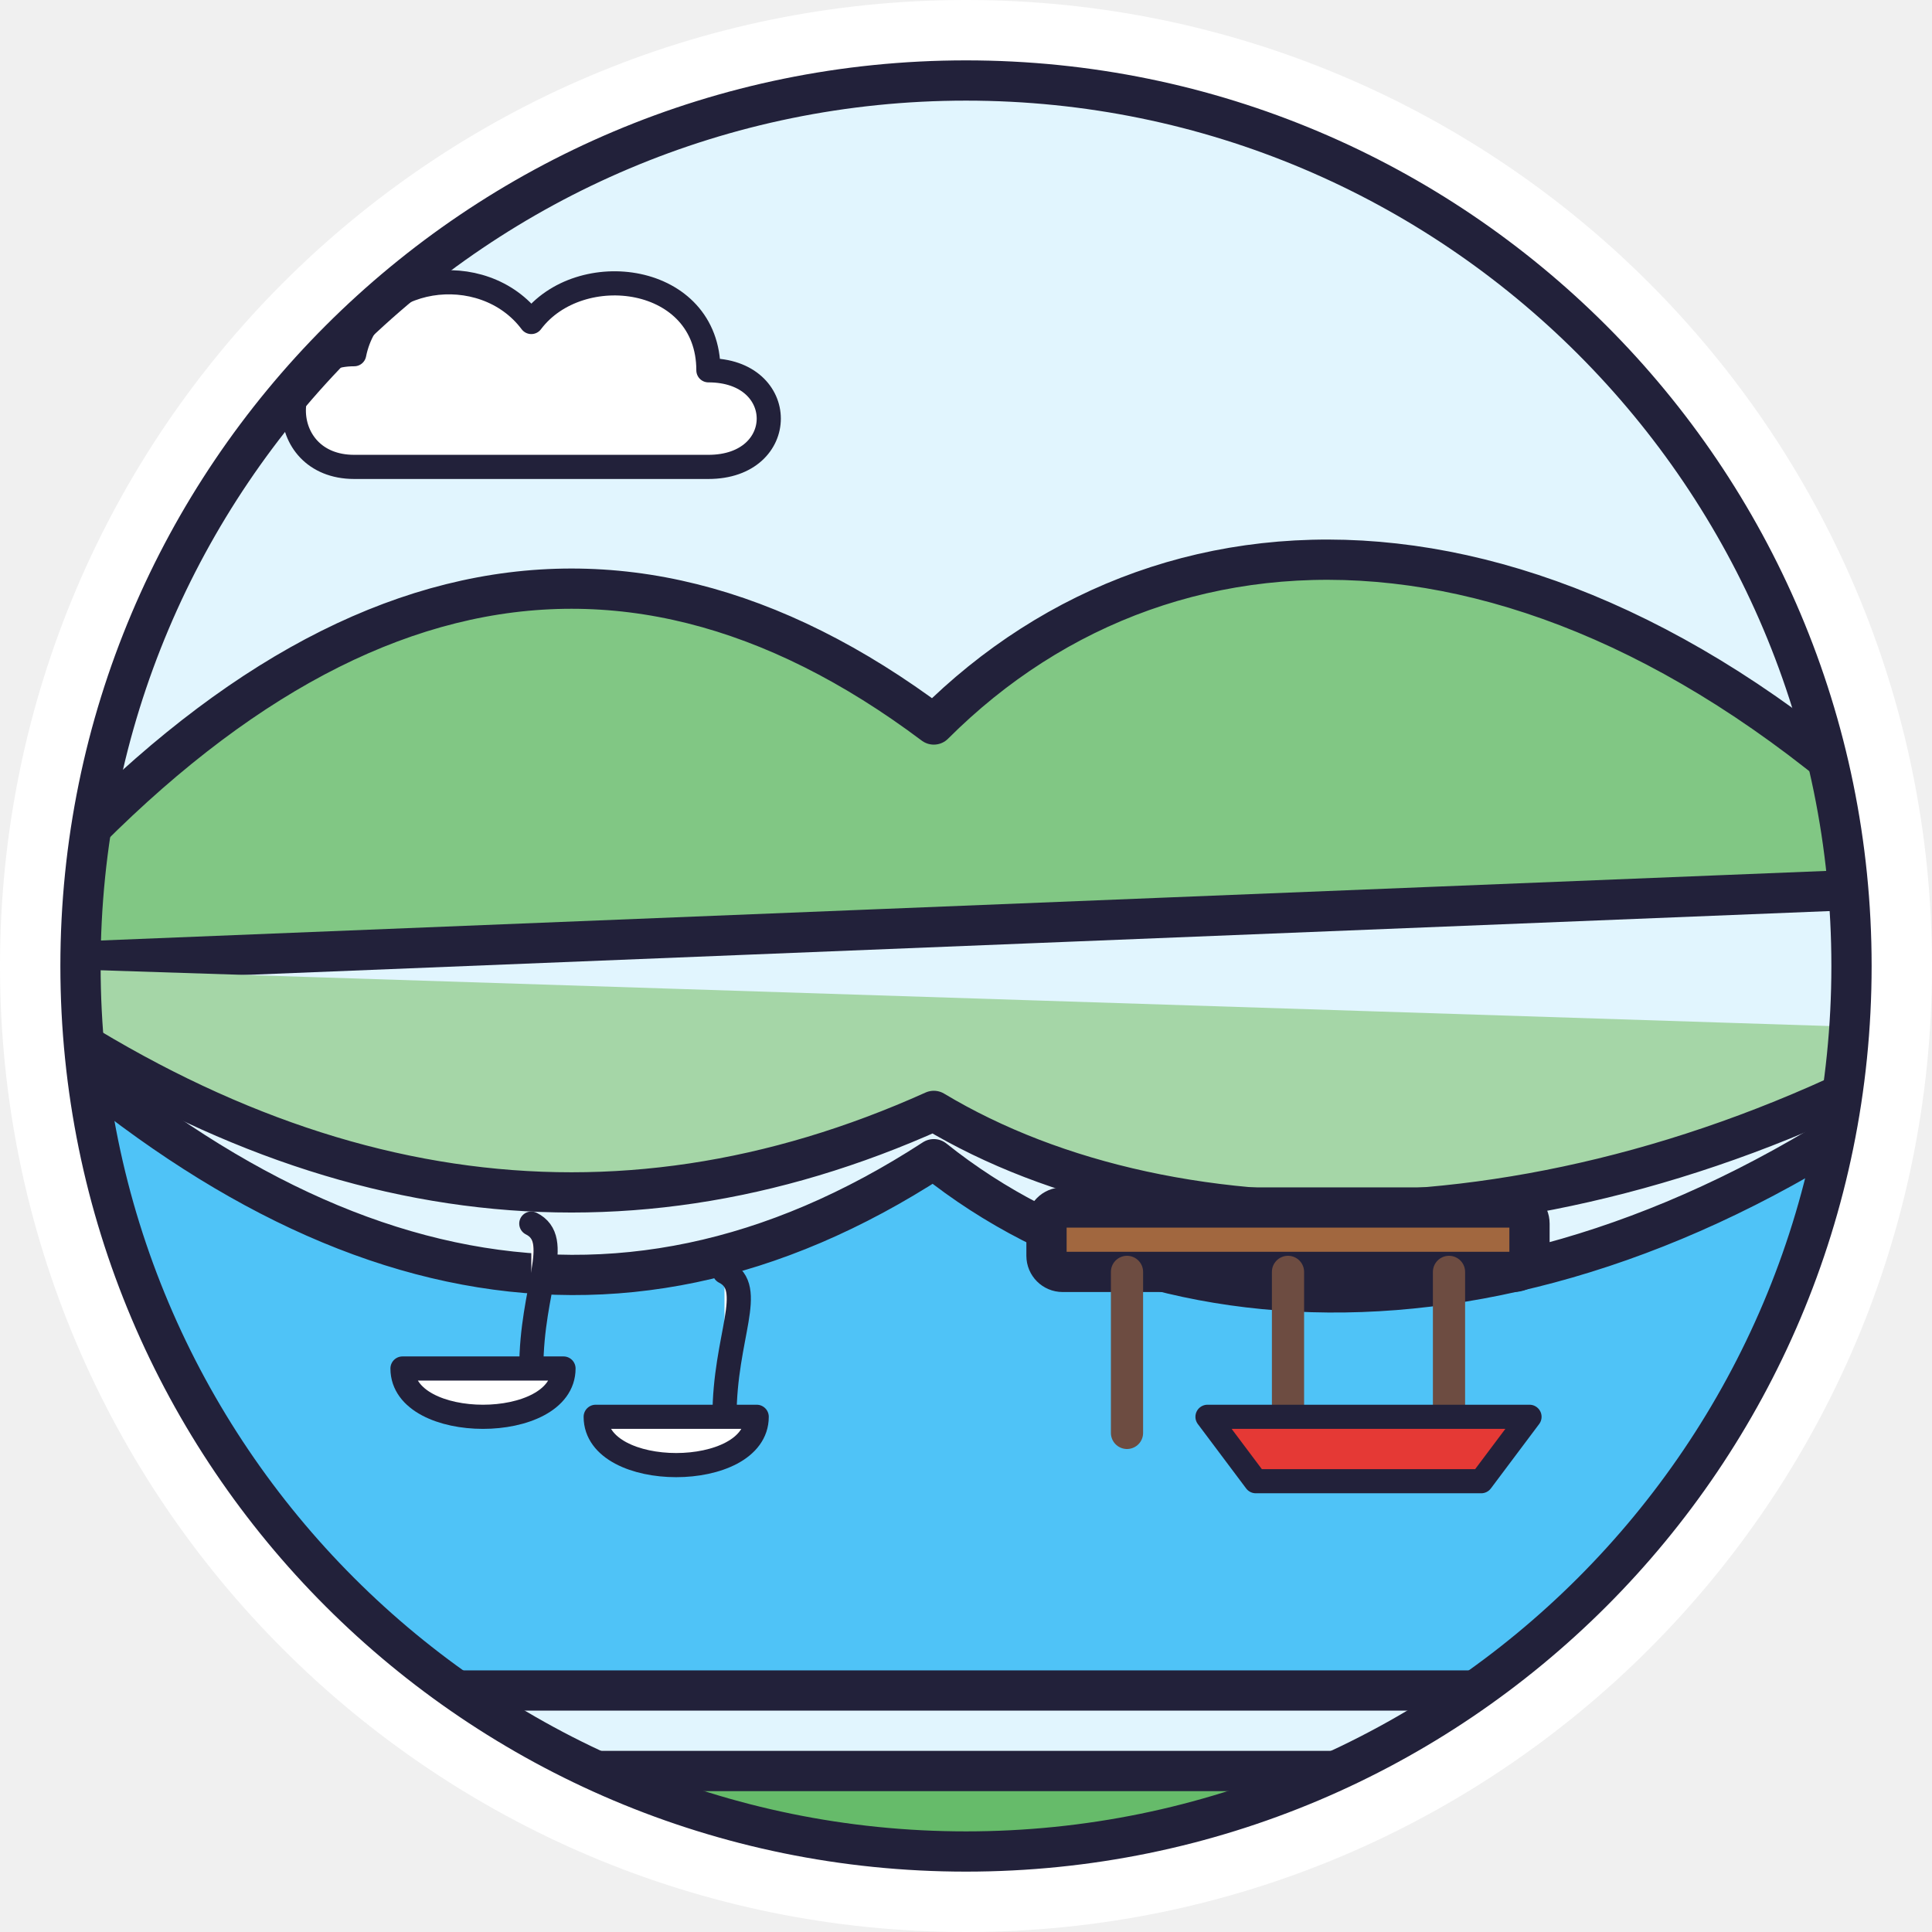
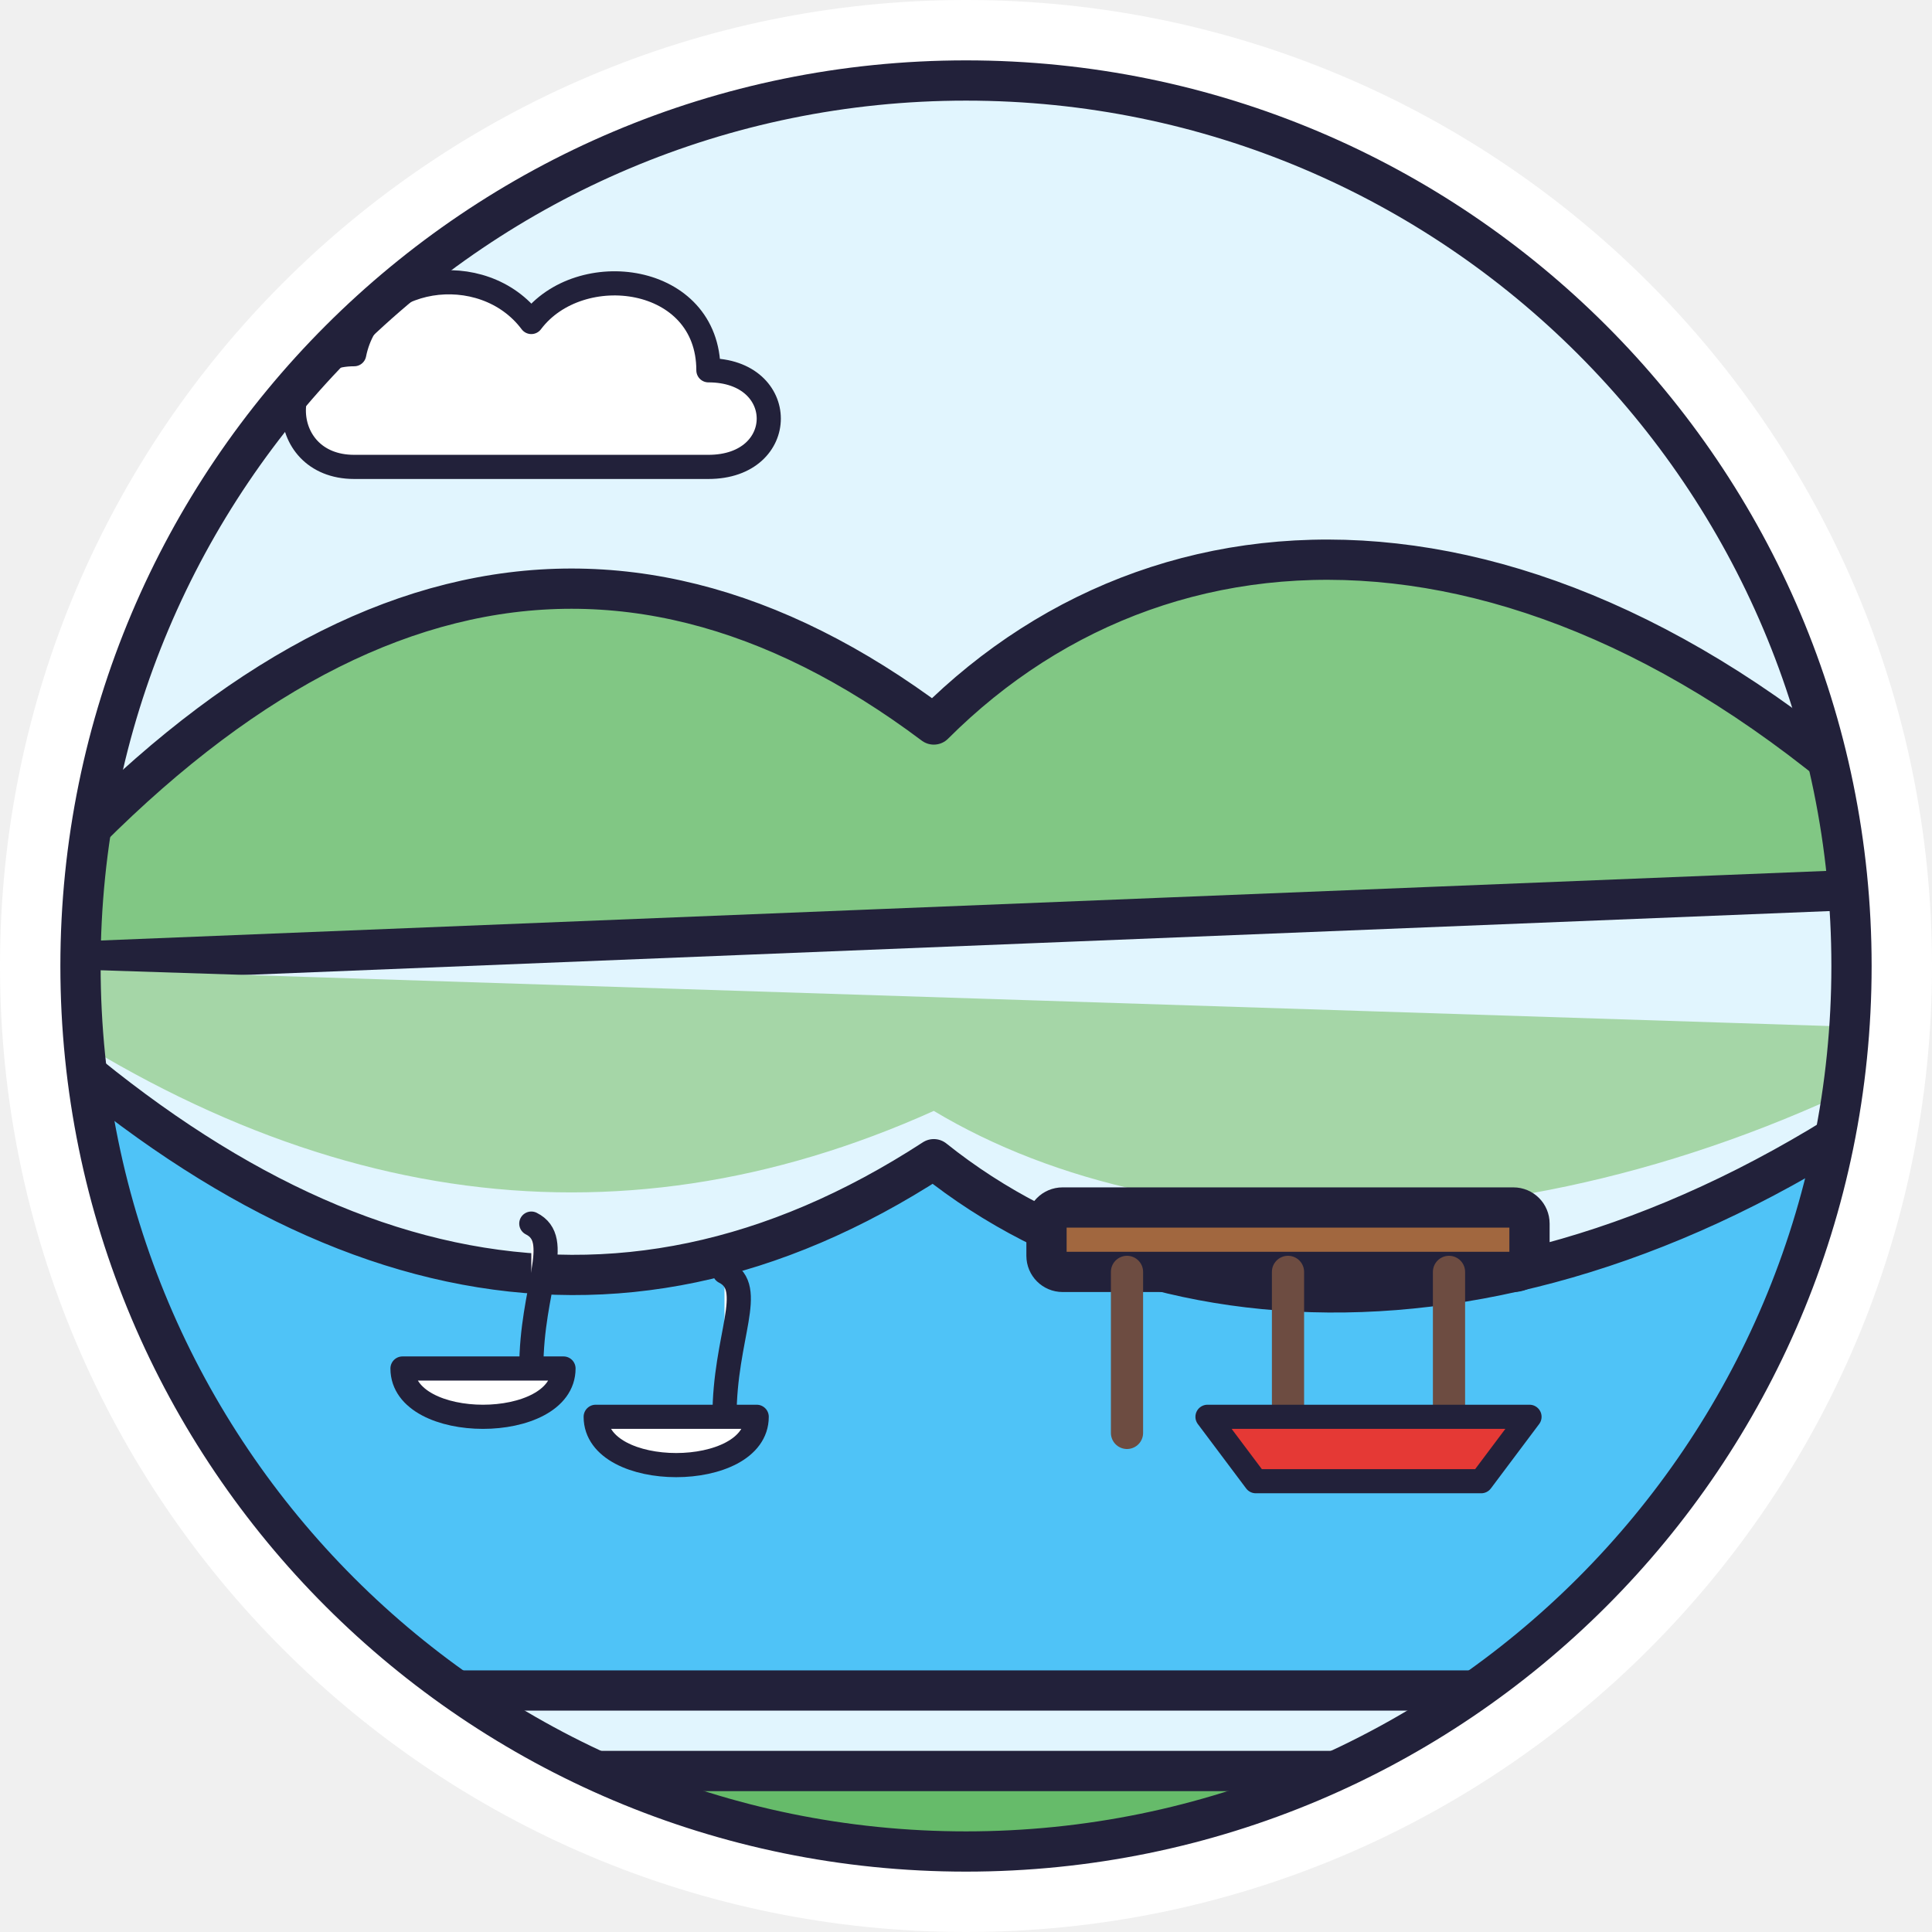
<svg xmlns="http://www.w3.org/2000/svg" viewBox="0 0 240 240" aria-hidden="true">
  <defs>
    <clipPath id="tl-lake">
      <circle cx="120" cy="120" r="110" />
    </clipPath>
  </defs>
  <circle cx="120" cy="120" r="120" fill="#fff" />
  <circle cx="120" cy="120" r="110" fill="#E1F5FE" />
  <g clip-path="url(#tl-lake)">
    <g stroke="#22213A" stroke-width="5" stroke-linejoin="round" stroke-linecap="round">
      <g transform="translate(70 50)">
        <path d="M-26 8c-10 0-10-14 0-14 2-10 16-12 22-4 6-8 22-6 22 6 10 0 10 12 0 12z" fill="#FFFFFF" stroke-width="3" />
      </g>
      <path d="M-4 120c40-50 80-60 120-30 30-30 80-30 128 20z" fill="#81C784" />
      <path d="M-4 120c40 40 80 50 120 24 30 24 80 24 128-14v80H-4z" fill="#4FC3F7" />
-       <path d="M-4 120c40 30 80 36 120 18 30 18 80 18 128-10" fill="#A5D6A7" />
+       <path d="M-4 120c40 30 80 36 120 18 30 18 80 18 128-10" fill="#A5D6A7" stroke="none" />
      <rect x="130" y="150" width="60" height="8" rx="2" fill="#A1673F" />
      <path d="M140 158v20" fill="none" stroke="#6D4C41" stroke-width="4" />
      <path d="M160 158v20" fill="none" stroke="#6D4C41" stroke-width="4" />
      <path d="M180 158v20" fill="none" stroke="#6D4C41" stroke-width="4" />
      <path d="M150 176h40l-6 8h-28z" fill="#E53935" stroke-width="3" />
      <path d="M50 170c0 8 20 8 20 0zM66 170c0-10 4-16 0-18" fill="#FFFFFF" stroke-width="3" />
      <path d="M74 176c0 8 20 8 20 0zM90 176c0-10 4-16 0-18" fill="#FFFFFF" stroke-width="3" />
      <path d="M-4 220h248v30H-4z" fill="#66BB6A" />
    </g>
  </g>
  <circle cx="120" cy="120" r="110" fill="none" stroke="#22213A" stroke-width="5" />
</svg>
